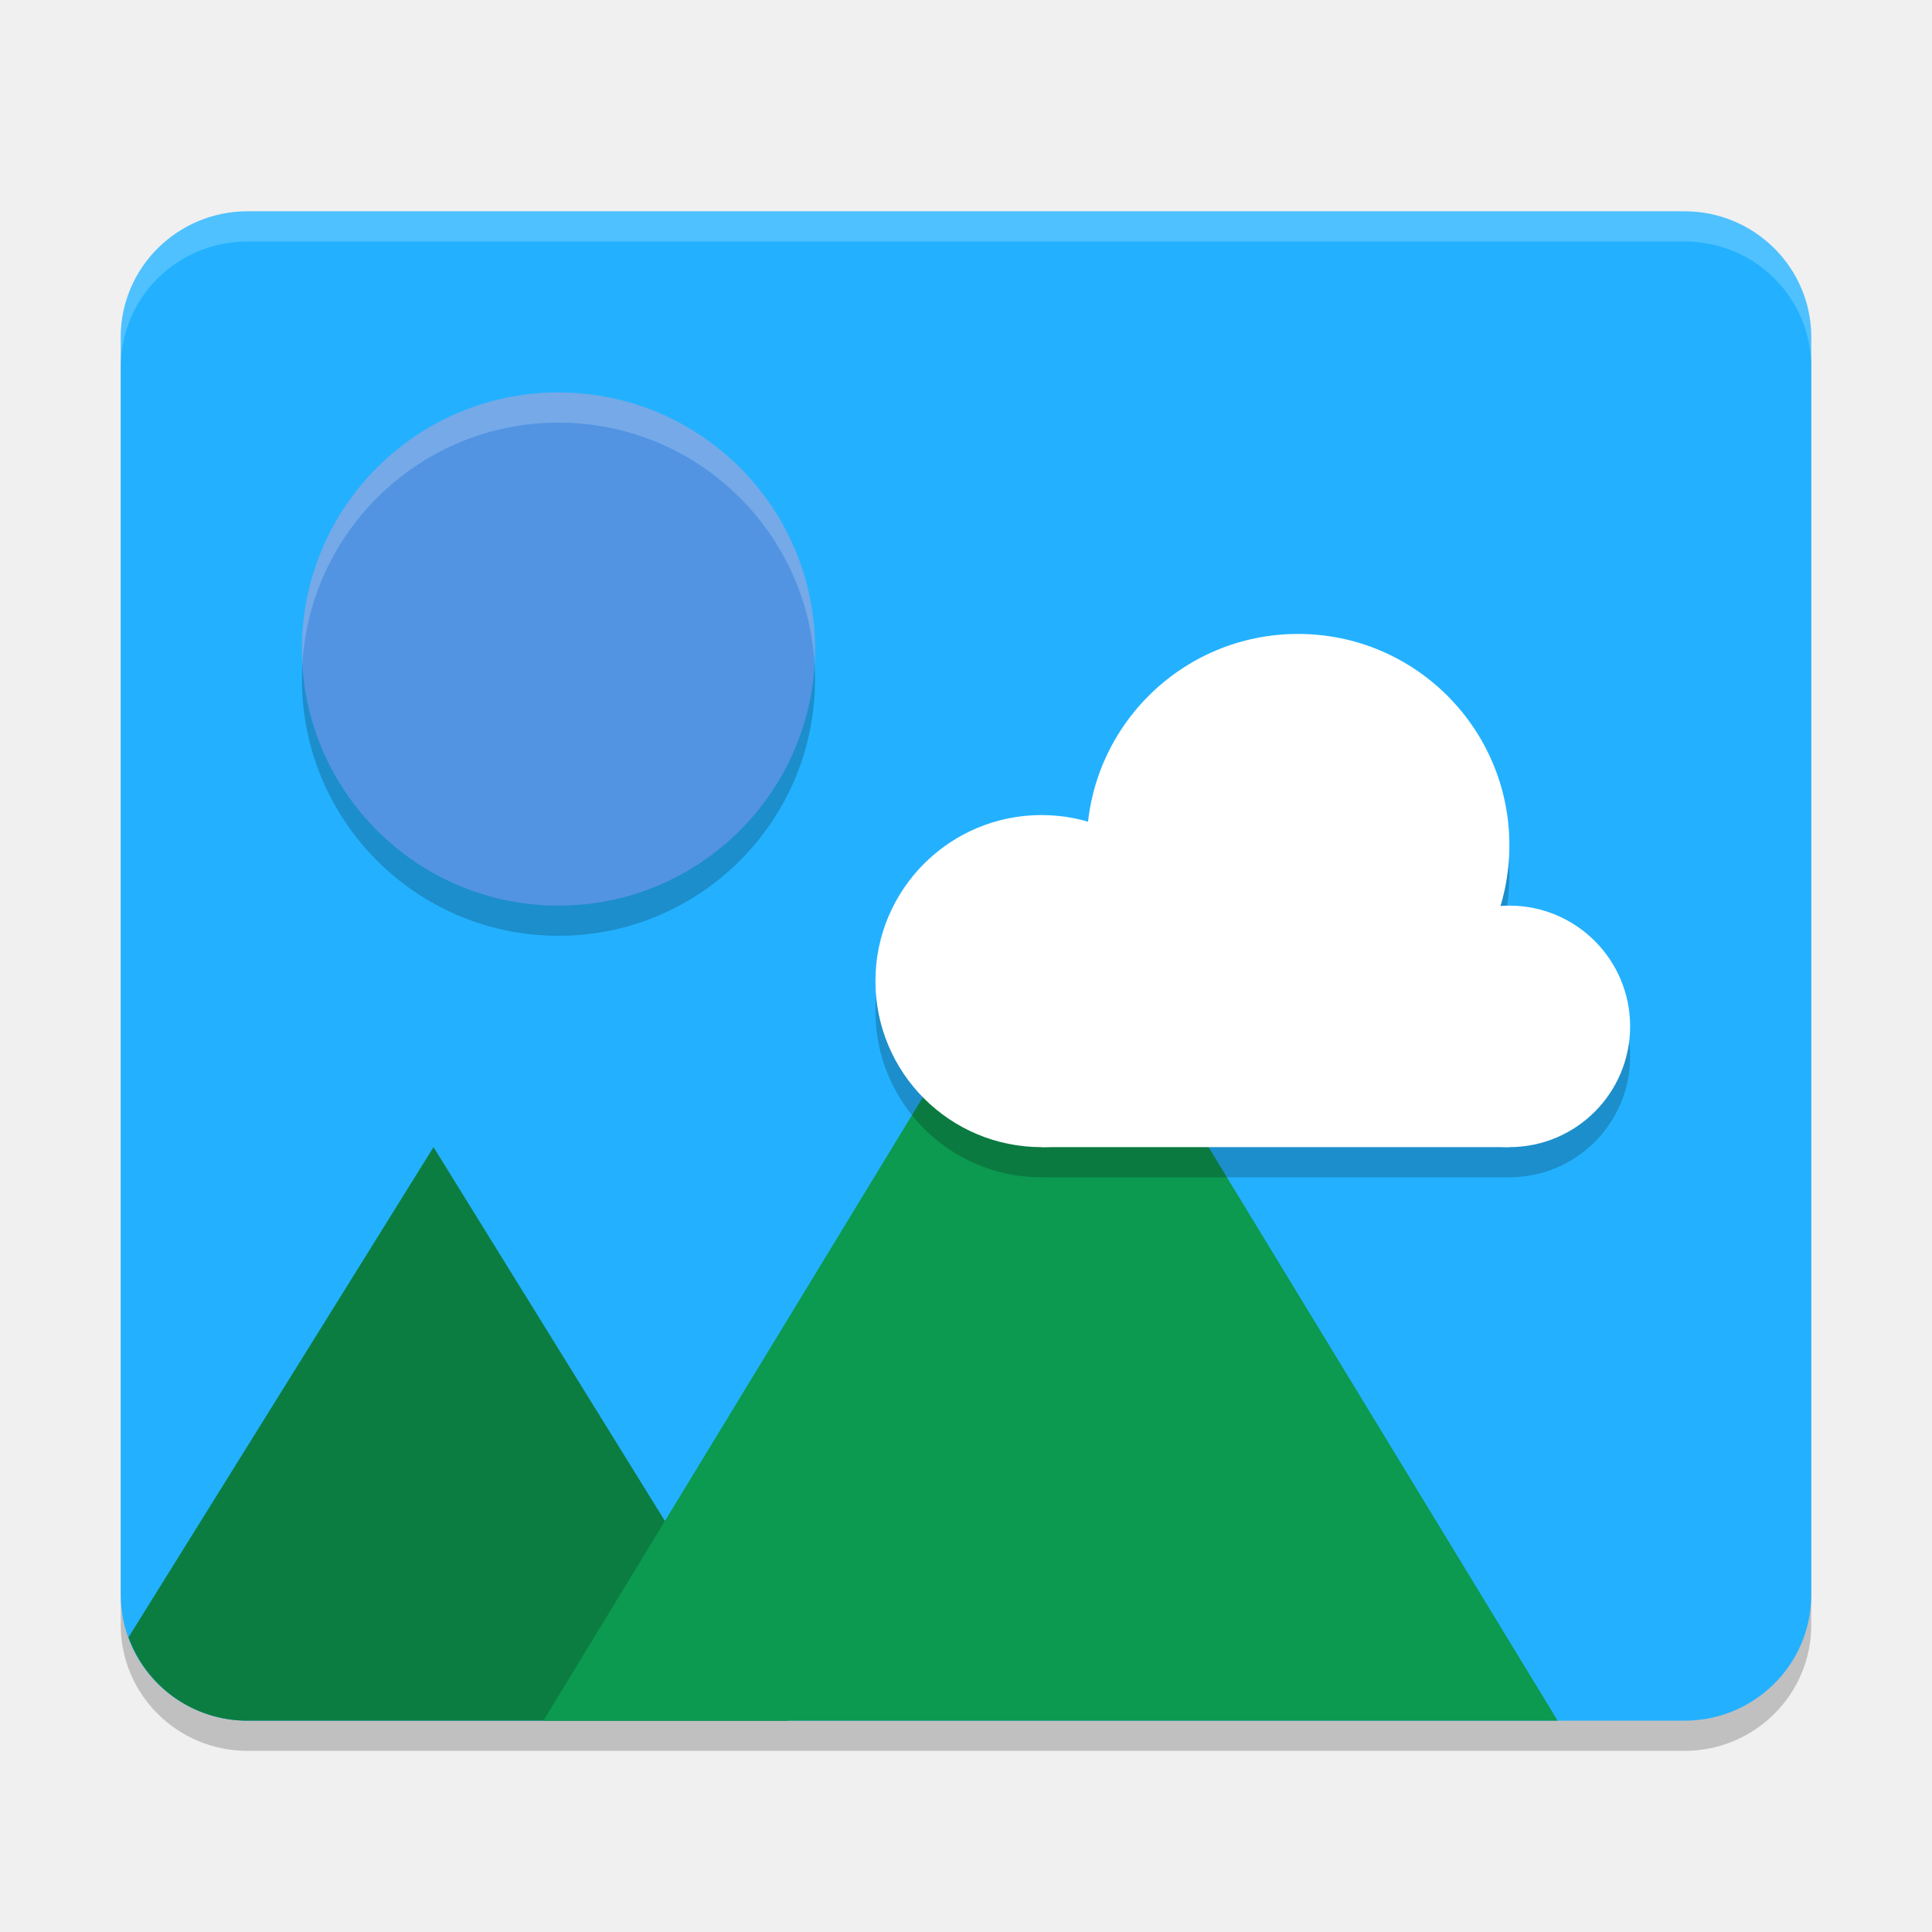
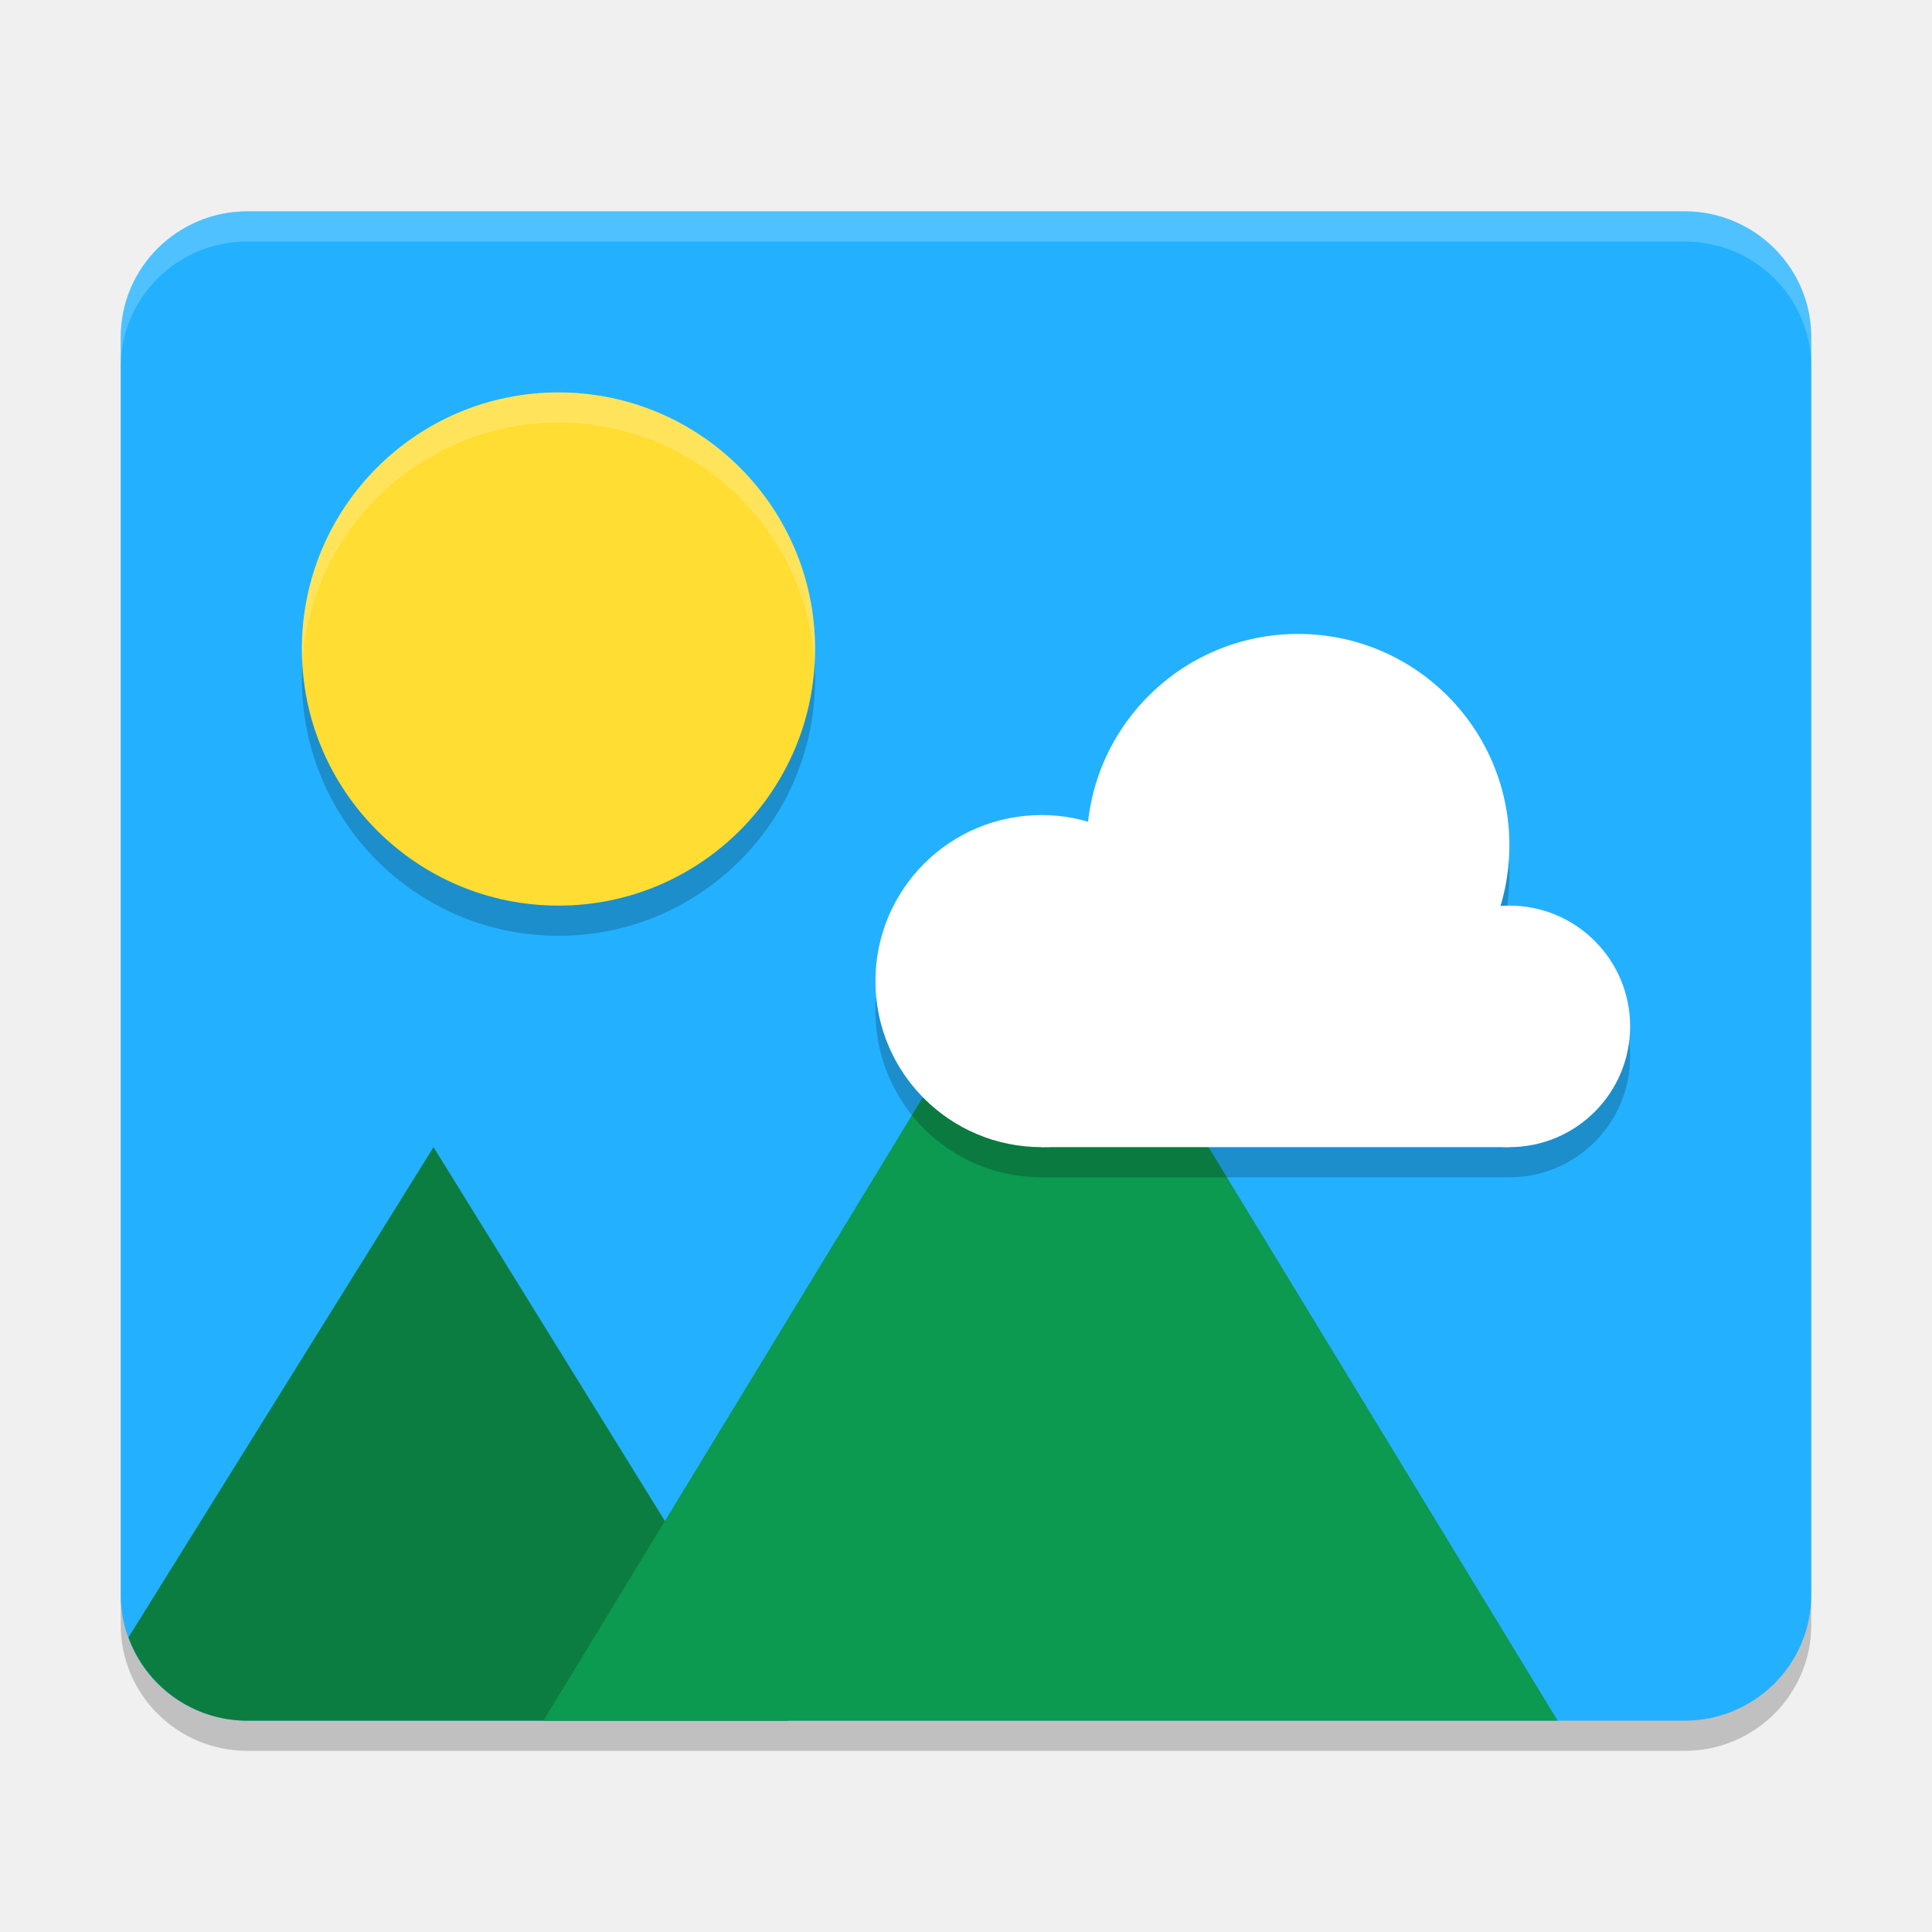
<svg xmlns="http://www.w3.org/2000/svg" width="64" height="64" version="1">
  <rect style="opacity:0.2" width="56" height="50" x="4" y="8" rx="4.2" ry="4.167" />
  <rect style="fill:#23b1ff" width="56" height="50" x="4" y="7" rx="4.2" ry="4.167" />
  <path style="fill:#0c7d40" d="M 14.361,38 4.257,54.238 C 4.842,55.851 6.38,57 8.2,57 h 17.921 z" />
  <path style="fill:#0c9950" d="M 34.8,29.4 51.6,57 H 18 Z" />
  <path style="opacity:0.2" d="M 18.5,14 C 23.194,14 27,17.806 27,22.5 27,27.194 23.194,31 18.5,31 13.806,31 10,27.194 10,22.5 10,17.806 13.806,14 18.5,14 Z" />
-   <path style="fill:#5294e2" d="M 18.5,13 C 23.194,13 27,16.806 27,21.5 27,26.194 23.194,30 18.5,30 13.806,30 10,26.194 10,21.5 10,16.806 13.806,13 18.5,13 Z" />
+   <path style="fill:#ffdd32" d="M 18.5,13 C 23.194,13 27,16.806 27,21.5 27,26.194 23.194,30 18.5,30 13.806,30 10,26.194 10,21.5 10,16.806 13.806,13 18.5,13 Z" />
  <path style="opacity:0.2" d="M 43,22 A 7,7 0 0 0 36.055,28.225 5.5,5.5 0 0 0 34.5,28 5.5,5.5 0 0 0 29,33.5 5.5,5.5 0 0 0 34.5,39 H 50 a 4,4 0 0 0 4,-4 4,4 0 0 0 -4,-4 4,4 0 0 0 -0.301,0.021 A 7,7 0 0 0 50,29 7,7 0 0 0 43,22 Z" />
  <circle style="fill:#ffffff" cx="34.5" cy="32.5" r="5.5" />
  <circle style="fill:#ffffff" cx="43" cy="28" r="7" />
  <circle style="fill:#ffffff" cx="50" cy="34" r="4" />
  <rect style="fill:#ffffff" width="15.5" height="6.72" x="34.5" y="31.28" />
  <path style="fill:#ffffff;opacity:0.2" d="M 8.199 7 C 5.872 7 4 8.858 4 11.166 L 4 12.166 C 4 9.858 5.872 8 8.199 8 L 55.801 8 C 58.128 8 60 9.858 60 12.166 L 60 11.166 C 60 8.858 58.128 7 55.801 7 L 8.199 7 z" />
  <path style="fill:#ffffff;opacity:0.2" d="M 18.5 13 C 13.806 13 10 16.806 10 21.5 C 10 21.668 10.006 21.834 10.016 22 C 10.275 17.538 13.974 14 18.5 14 C 23.026 14 26.725 17.538 26.984 22 C 26.994 21.834 27 21.668 27 21.5 C 27 16.806 23.194 13 18.5 13 z" />
</svg>
